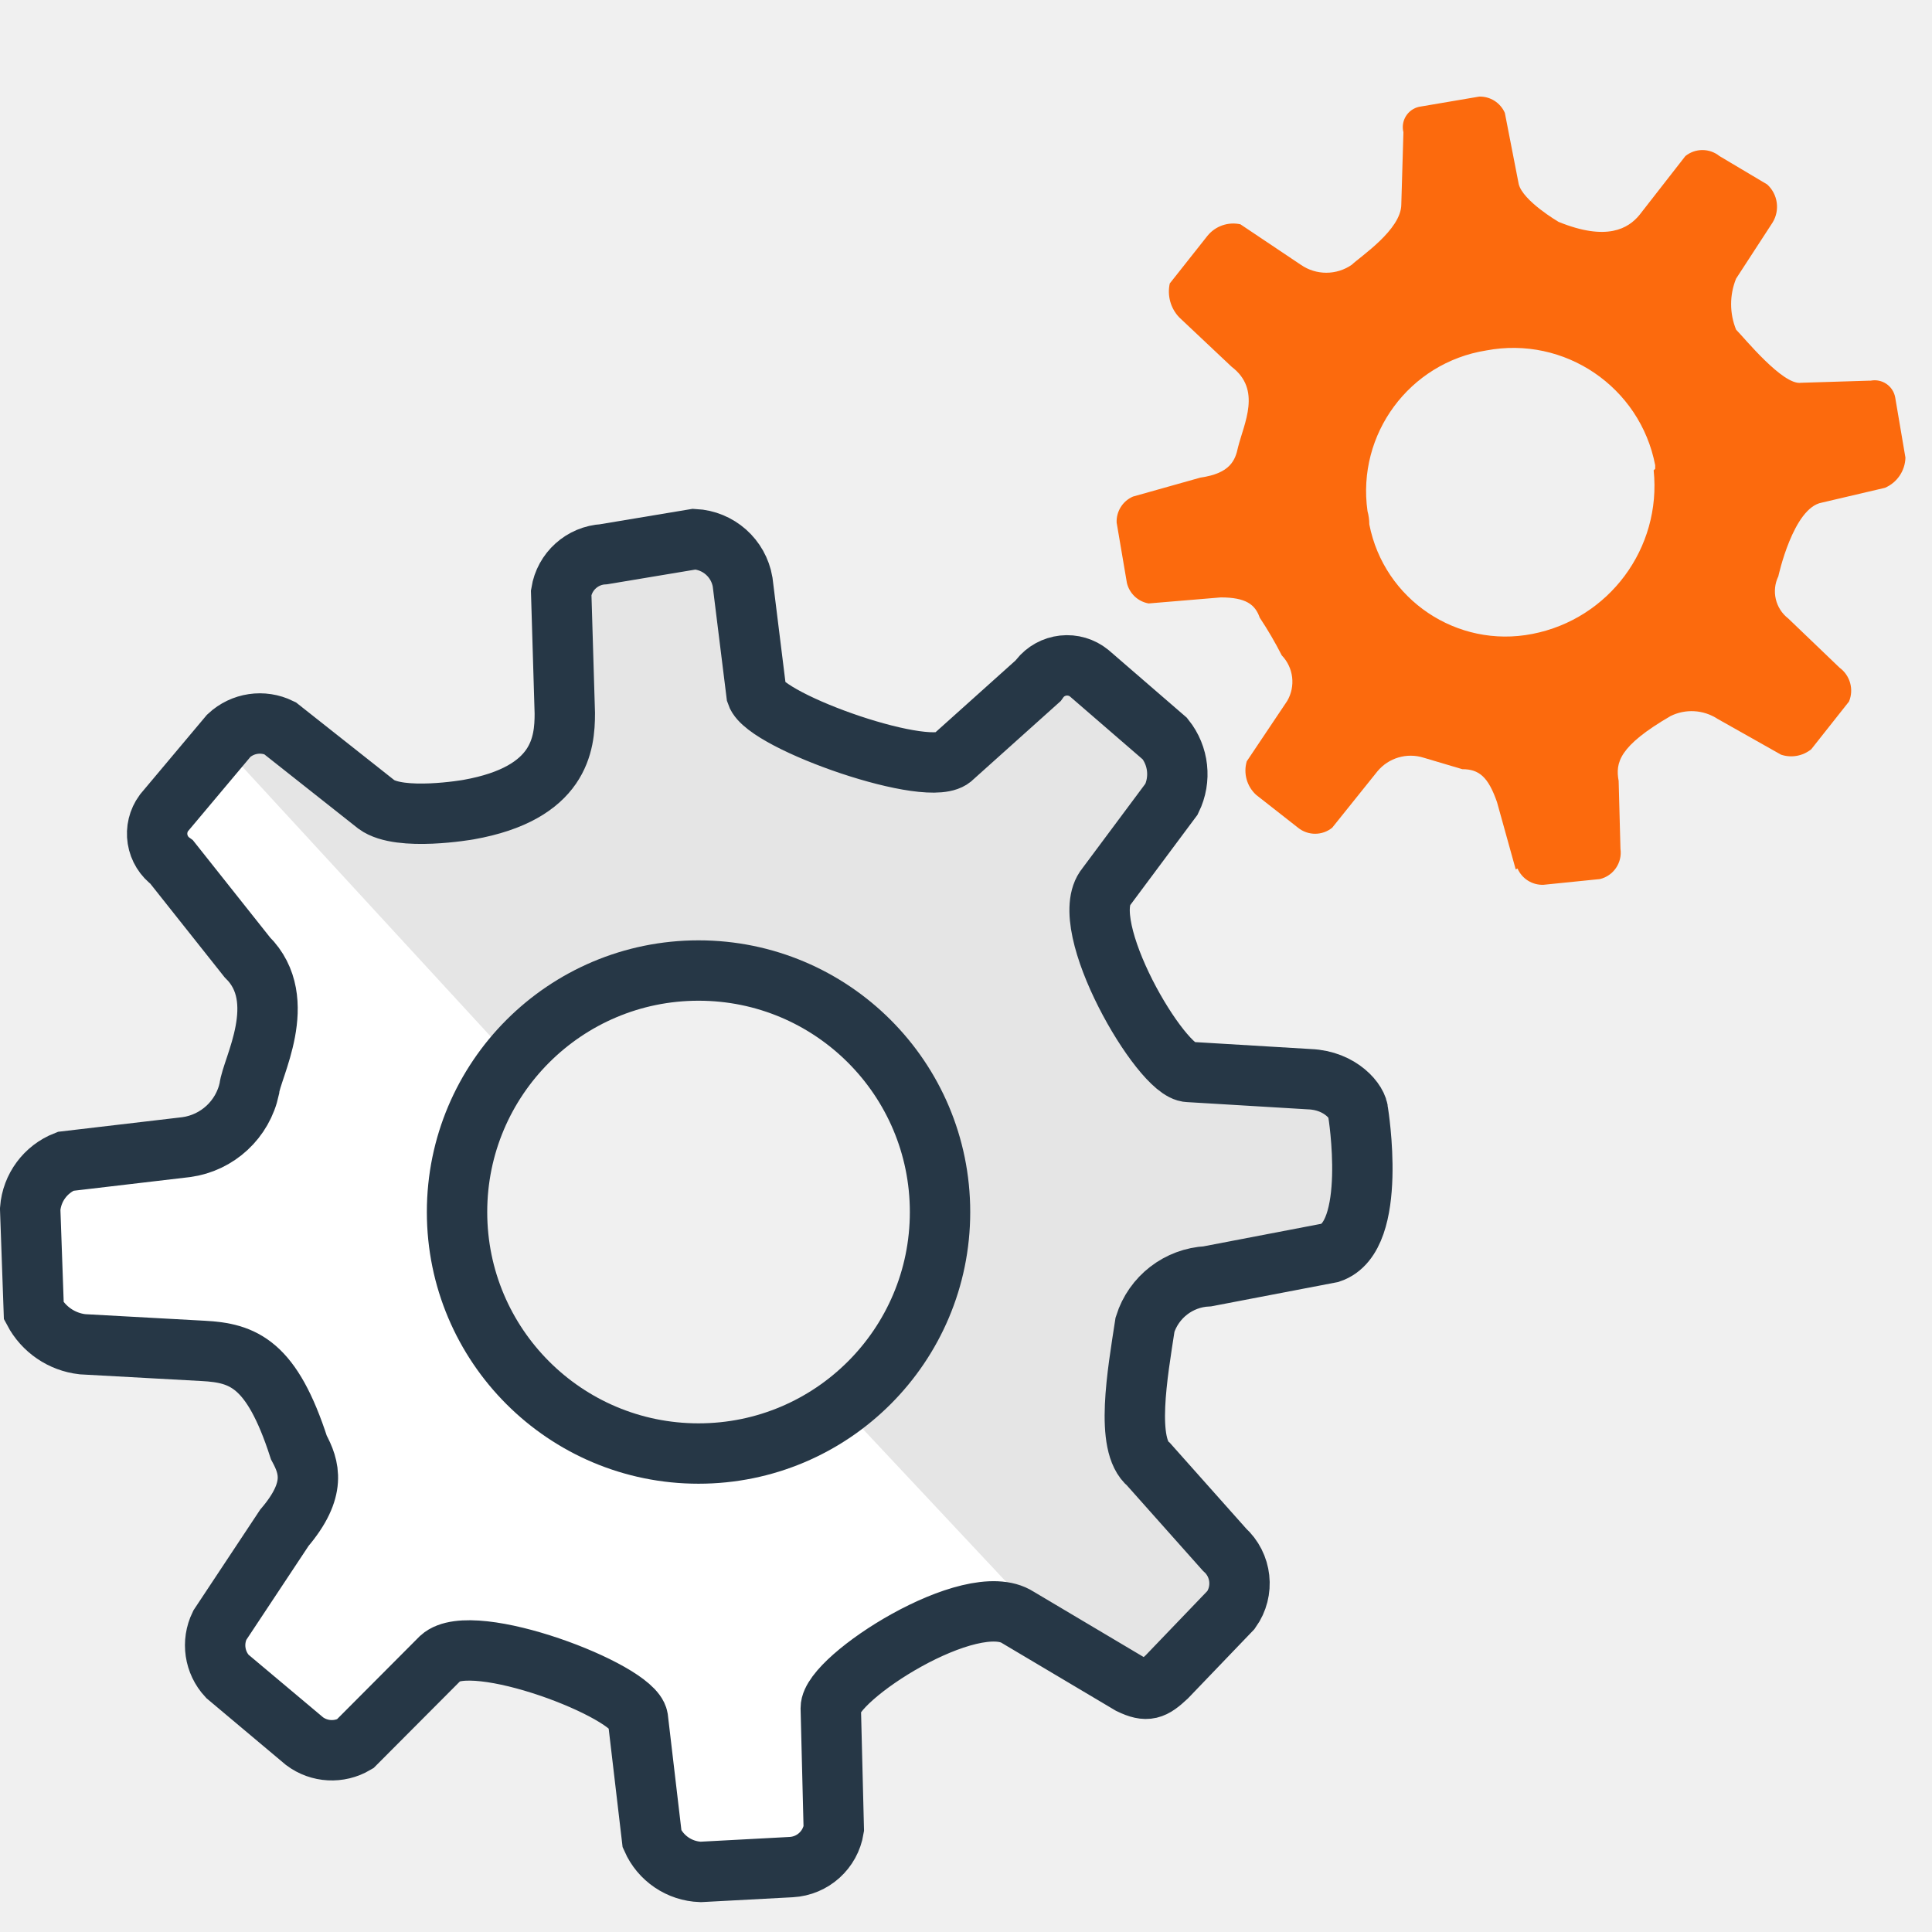
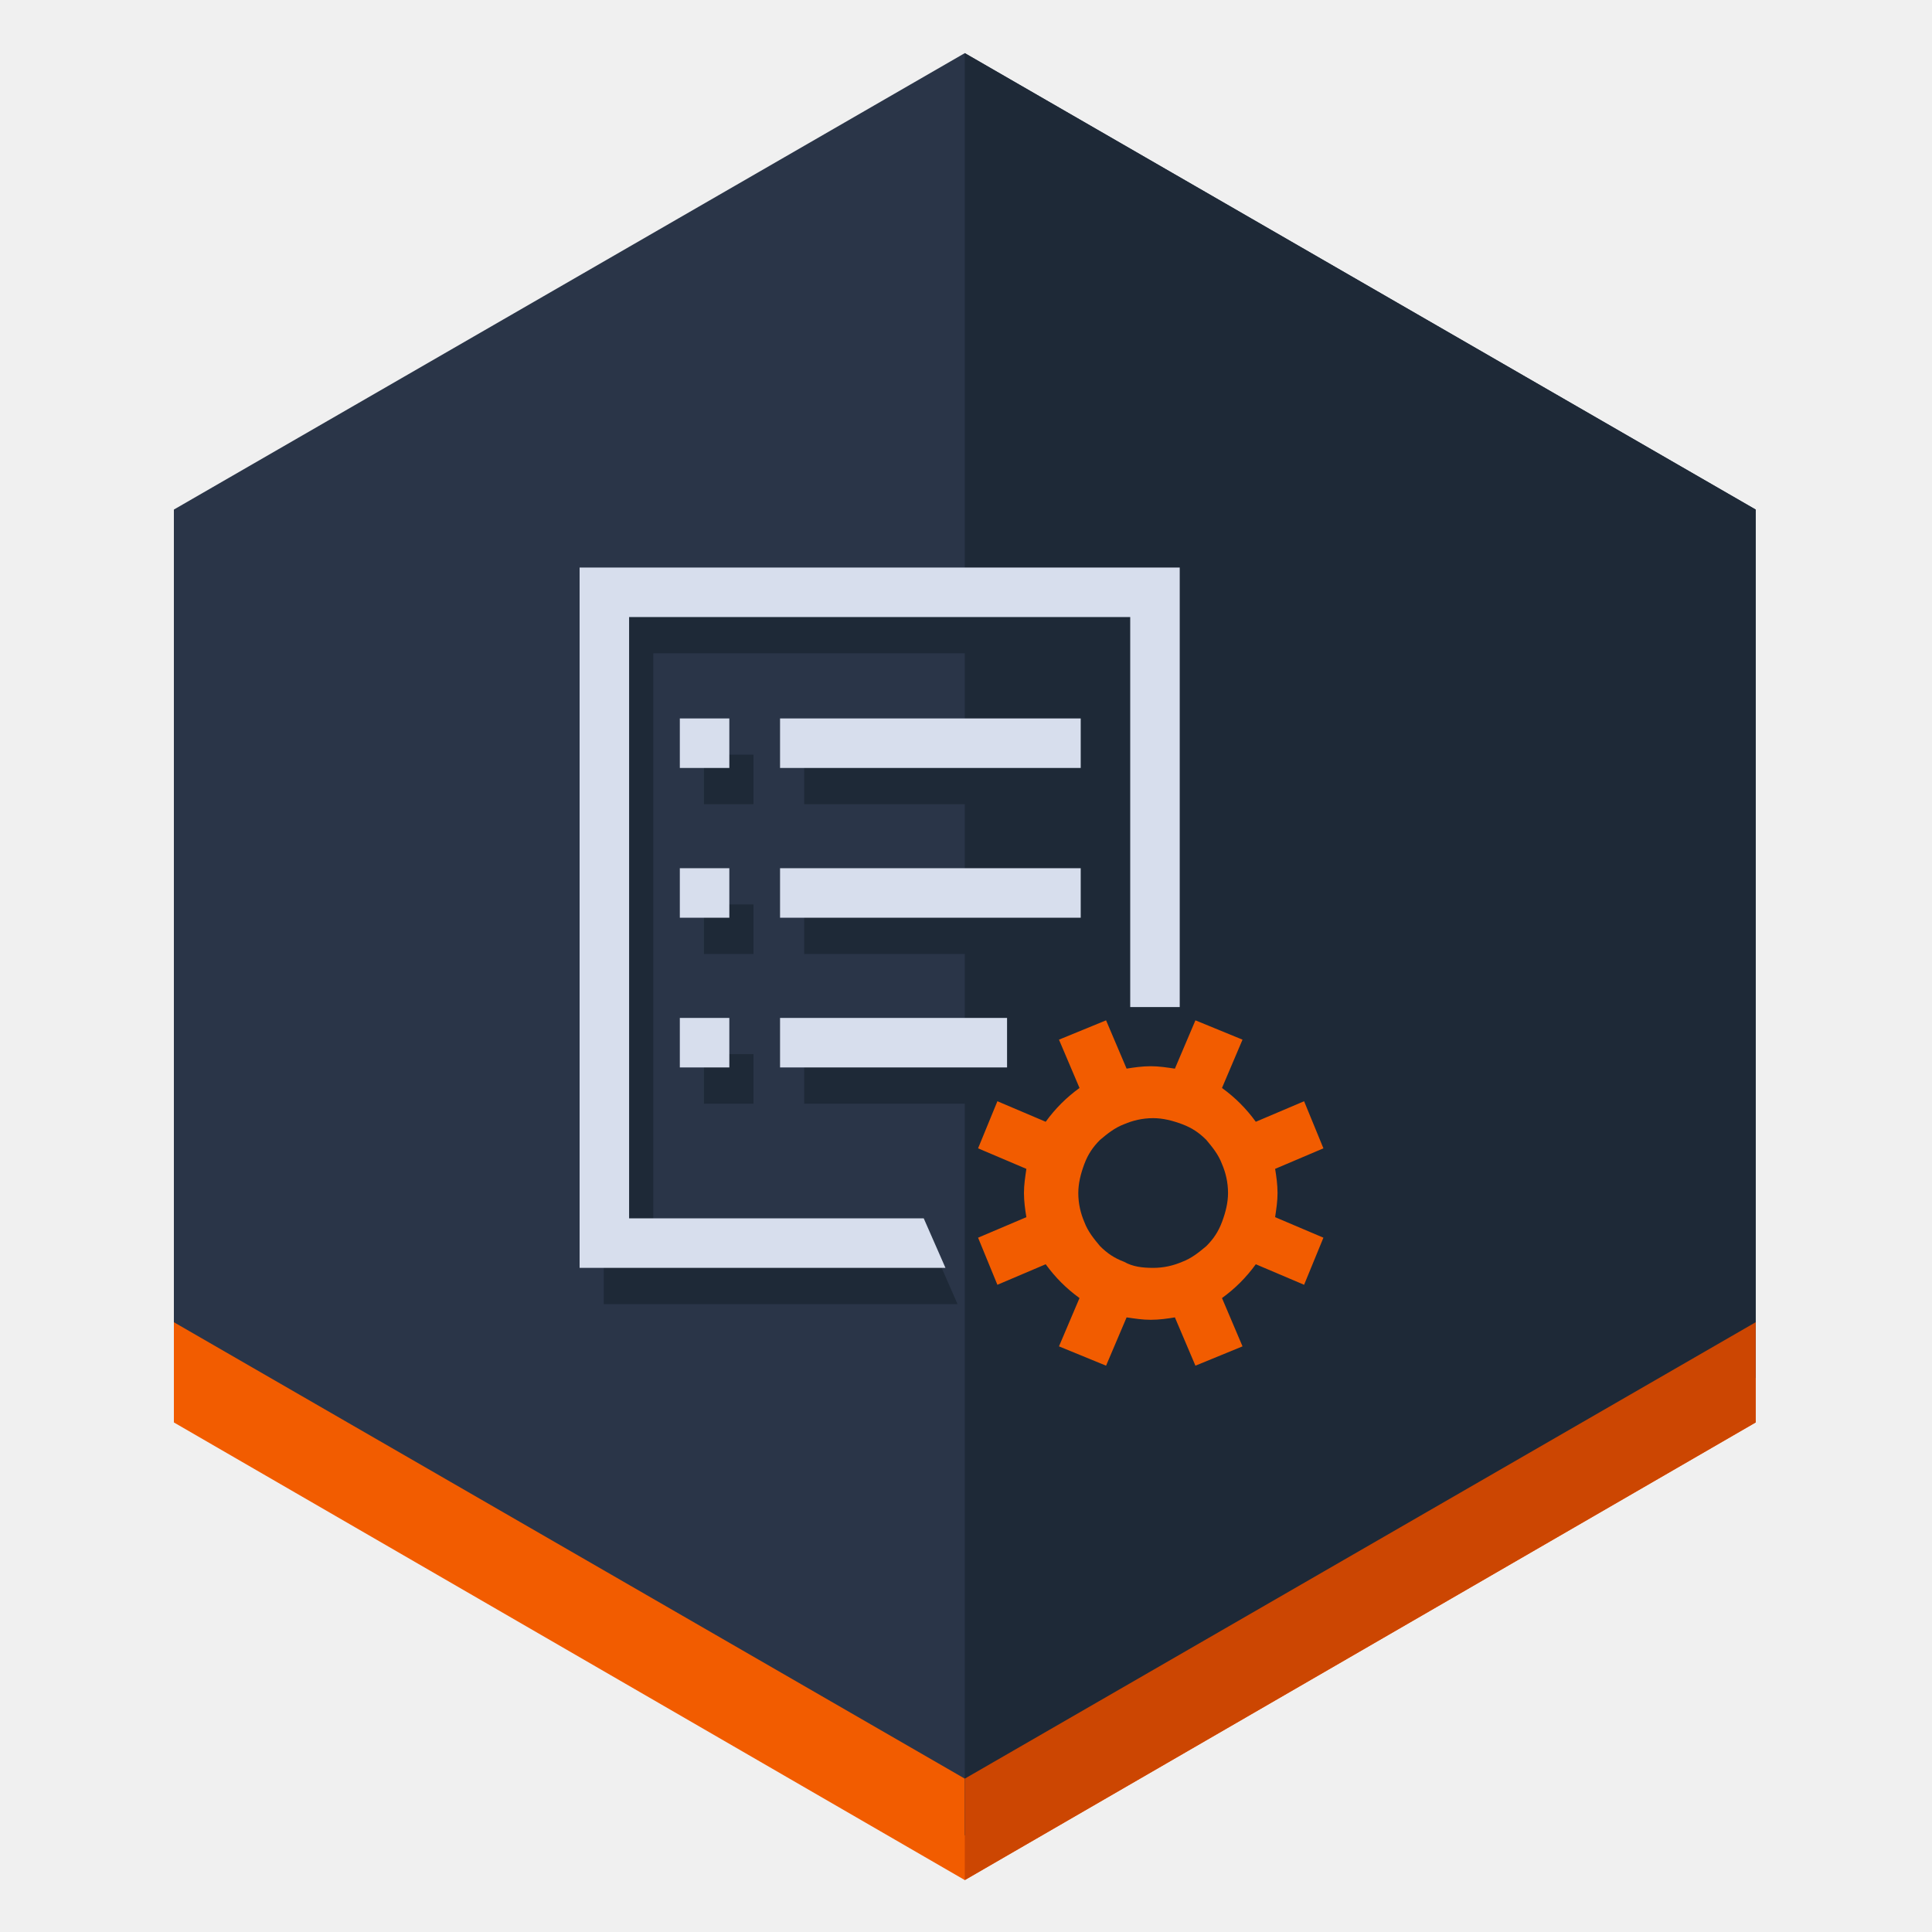
- <svg xmlns="http://www.w3.org/2000/svg" id="ICONS-64x" viewBox="0 0 64 64">
-   <defs>
-     <style>
-       .cls-1 {
-         fill: #fc6a0d;
-       }
- 
-       .cls-2 {
-         fill: #fff;
-       }
- 
-       .cls-3 {
-         fill: #e5e5e5;
-       }
- 
-       .cls-4 {
-         fill: none;
-         stroke: #263746;
-         stroke-miterlimit: 10;
-         stroke-width: 2px;
-       }
-     </style>
-   </defs>
-   <path class="cls-1" d="M50.27,28.77a.9.9,0,0,0,.86.54L53,29.12a.9.9,0,0,0,.68-1l-.06-2.25c-.11-.6,0-1.15,1.72-2.15a1.57,1.57,0,0,1,1.55.09L59,25a1.06,1.06,0,0,0,1-.18l1.25-1.58a.94.94,0,0,0-.31-1.12l-1.7-1.63a1.14,1.14,0,0,1-.33-1.4s.49-2.27,1.44-2.44l2.09-.49a1.12,1.12,0,0,0,.68-1l-.34-2a.69.69,0,0,0-.81-.55h-.05l-2.26.07c-.6.09-1.88-1.49-2.15-1.76a2.25,2.25,0,0,1,0-1.69l1.21-1.86a1,1,0,0,0-.18-1.26l-1.58-.94a.9.9,0,0,0-1.13,0L54.31,7.12c-.37.45-1.08.88-2.68.23,0,0-1.18-.69-1.32-1.25l-.46-2.36A.9.9,0,0,0,49,3.2l-2,.34a.69.69,0,0,0-.51.84v0l-.07,2.39c0,.84-1.36,1.73-1.64,2a1.48,1.48,0,0,1-1.69,0l-2-1.34A1.1,1.1,0,0,0,40,7.81L38.75,9.39a1.24,1.24,0,0,0,.31,1.12l1.74,1.64c1,.76.41,1.87.21,2.67-.09.43-.26.86-1.24,1l-2.24.63a.9.9,0,0,0-.54.86l.34,2a.9.9,0,0,0,.72.68l2.39-.2c.84,0,1.14.24,1.29.67a12.6,12.6,0,0,1,.73,1.25,1.26,1.26,0,0,1,.18,1.51l-1.34,2a1.09,1.09,0,0,0,.31,1.11L43,27.42a.9.9,0,0,0,1.13,0l1.5-1.87a1.43,1.43,0,0,1,1.53-.45l1.28.38c.56,0,.86.26,1.15,1.09l.62,2.23m4.57-13.22A5,5,0,0,1,50.76,21a4.6,4.6,0,0,1-5.4-3.63q0-.22-.06-.44a4.72,4.72,0,0,1,3.93-5.32,4.79,4.79,0,0,1,5.6,3.8l0,.12" />
-   <path class="cls-2" d="M45,36.86c0-.35-.58-1.06-1.62-1.1l-4-.26a1.91,1.91,0,0,1-1.94-1.43s-1.84-3.45-.79-4.7l2.15-2.9a1.85,1.85,0,0,0-.22-2L36.08,22.3a1.17,1.17,0,0,0-1.64.18s0,0,0,.07l-2.82,2.54a2.26,2.26,0,0,1-2.71.52c-.68,0-1.32-.4-2-.44A3.78,3.78,0,0,1,25.06,23l-.46-3.71A1.7,1.7,0,0,0,23,17.87l-3,.5a1.5,1.5,0,0,0-1.41,1.27l.12,4c0,1-.15,2.67-3.19,3.2,0,0-2.27.4-3-.16L9.26,24.12a1.48,1.48,0,0,0-1.68.25l-.24.28L5.43,26.93a1.17,1.17,0,0,0,.25,1.63l0,0,2.5,3.15c1.44,1.42.13,3.69.08,4.35A2.47,2.47,0,0,1,6.18,38l-4,.47A1.84,1.84,0,0,0,1,40.06l.11,3.37a2.07,2.07,0,0,0,1.61,1.11l4,.21C8.11,44.82,9,45.17,10,48c.35.66.6,1.4-.49,2.65L7.28,53.84a1.54,1.54,0,0,0,.24,1.7l2.57,2.15a1.5,1.5,0,0,0,1.66.09l2.85-2.85c1-1,3.92,0,4.67.27a2.1,2.1,0,0,1,1.85,1.74l.48,4a1.83,1.83,0,0,0,1.6,1.1l3-.16a1.5,1.5,0,0,0,1.41-1.27l-.1-4c0-1,4.66-4,6.2-3l1.75,1,2,1.13c.57.28.76.18,1.22-.23l2.13-2.23a1.52,1.52,0,0,0-.23-2L38,48.48c-.78-.64-.37-3-.12-4.63A2.3,2.3,0,0,1,40,42.28l4.07-.78C45.68,41,45,36.86,45,36.86ZM18.33,46.42c-.19-.16-.38-.32-.56-.49A7.72,7.72,0,0,1,17,35.1S17,35,17,35a8.12,8.12,0,0,1,11.3-1.17l.16.12,0,0a8.09,8.09,0,0,1,.7,11.24,7.64,7.64,0,0,1-1.33,1.28A7.82,7.82,0,0,1,18.33,46.42Z" />
-   <path class="cls-3" d="M44.09,41.5,40,42.28a2.3,2.3,0,0,0-2.09,1.57c-.25,1.62-.66,4,.12,4.63l2.51,2.82a1.52,1.52,0,0,1,.23,2l-2.13,2.23c-.46.41-.65.51-1.22.23l-2-1.13-7.63-8.14a7.64,7.64,0,0,0,1.33-1.28A8.09,8.09,0,0,0,28.49,34l0,0-.16-.12A8.12,8.12,0,0,0,17,35s0,.05-.06.08L7.34,24.65l.24-.28a1.48,1.48,0,0,1,1.68-.25l3.16,2.54c.78.56,3,.16,3,.16,3-.53,3.2-2.21,3.19-3.2l-.12-4A1.5,1.5,0,0,1,20,18.37l3-.5a1.7,1.7,0,0,1,1.6,1.41L25.06,23a3.78,3.78,0,0,0,1.84,2.18c.64,0,1.28.4,2,.44a2.26,2.26,0,0,0,2.71-.52l2.82-2.54s0,0,0-.07a1.17,1.17,0,0,1,1.64-.18l2.56,2.16a1.85,1.85,0,0,1,.22,2l-2.15,2.9c-1.05,1.25.79,4.7.79,4.7a1.91,1.91,0,0,0,1.94,1.43l4,.26c1,0,1.64.75,1.62,1.1C45,36.86,45.68,41,44.09,41.5Z" />
-   <path class="cls-4" d="M37.44,55.79c.56.27.76.18,1.21-.24l2.13-2.22a1.51,1.51,0,0,0-.22-2l-2.51-2.82c-.79-.64-.37-3-.12-4.63A2.29,2.29,0,0,1,40,42.28l4.07-.78c1.59-.53.92-4.65.92-4.65,0-.34-.58-1.06-1.61-1.1l-4-.24c-.91,0-3.77-4.89-2.73-6.14l2.16-2.9a1.88,1.88,0,0,0-.22-2L36.08,22.3a1.16,1.16,0,0,0-1.64.18l-.05.07-2.82,2.53c-.68.77-6.2-1.16-6.51-2.09l-.46-3.71A1.71,1.71,0,0,0,23,17.86l-3,.5a1.51,1.51,0,0,0-1.41,1.27l.12,4c0,1-.15,2.65-3.19,3.19,0,0-2.27.4-3.05-.17L9.27,24.12a1.51,1.51,0,0,0-1.69.25L5.43,26.93a1.16,1.16,0,0,0,.26,1.63l0,0,2.5,3.15c1.44,1.42.13,3.7.07,4.35A2.48,2.48,0,0,1,6.17,38l-4,.47A1.85,1.85,0,0,0,1,40.05l.12,3.38a2.09,2.09,0,0,0,1.61,1.1l4,.22c1.33.07,2.27.42,3.17,3.2.35.65.6,1.39-.48,2.66L7.28,53.84a1.51,1.51,0,0,0,.25,1.69l2.56,2.15a1.51,1.51,0,0,0,1.67.09l2.84-2.85c1.05-.95,6.37,1.08,6.53,2l.47,4a1.83,1.83,0,0,0,1.61,1.09l3-.16a1.51,1.51,0,0,0,1.41-1.27l-.1-4c0-1,4.66-4,6.2-3Z" />
-   <circle class="cls-4" cx="23.14" cy="40.15" r="8" />
+ <svg xmlns="http://www.w3.org/2000/svg" version="1.1" id="Layer_1" x="0px" y="0px" viewBox="0 0 160 160" style="enable-background:new 0 0 160 160;" xml:space="preserve">
+   <style type="text/css">
+ 	.st0{fill:#2A3548;}
+ 	.st1{fill:#F25C00;}
+ 	.st2{fill:#1E2937;}
+ 	.st3{fill:#CC4602;}
+ 	.st4{fill:#D7DEED;}
+ </style>
+   <g>
+     <g>
+       <polygon class="st0" points="145.4,114.1 145.4,42.2 79.9,4.4 14.4,42.2 14.4,114.1 79.9,152   " />
+       <polygon class="st1" points="14.4,109.5 79.9,147.3 145.4,109.5 145.4,117.8 79.9,155.7 14.4,117.8   " />
+       <polygon class="st2" points="145.4,114.1 145.4,42.2 79.9,4.4 79.9,152   " />
+       <polygon class="st3" points="145.4,117.8 145.4,109.5 79.9,147.3 79.9,155.7   " />
+     </g>
+   </g>
+   <path class="st2" d="M54.1,103.9h23.4l1.8,4.1H50V50h49.7v36.4h-4.1V54.1H54.1V103.9z M62.4,66.6h-4.1v-4.1h4.1V66.6z M62.4,79h-4.1  v-4.1h4.1V79z M58.3,87.3h4.1v4.1h-4.1V87.3z M91.5,66.6H66.6v-4.1h24.9V66.6z M91.5,79H66.6v-4.1h24.9V79z M66.6,87.3h18.8v4.1  H66.6V87.3z" />
+   <g>
+     <path class="st4" d="M52.1,100.9h24.4l1.8,4.1H48V47h49.7v36.4h-4.1V51.1H52.1V100.9z M60.4,63.6h-4.1v-4.1h4.1V63.6z M60.4,76   h-4.1v-4.1h4.1V76z M56.3,84.3h4.1v4.1h-4.1V84.3z M89.5,63.6H64.6v-4.1h24.9V63.6z M89.5,76H64.6v-4.1h24.9V76z M64.6,84.3h18.8   v4.1H64.6V84.3z" />
+     <path class="st1" d="M105.6,96.8c0.1,0.6,0.2,1.3,0.2,2c0,0.7-0.1,1.3-0.2,2l4,1.7l-1.6,3.9l-4-1.7c-0.8,1.1-1.7,2-2.8,2.8l1.7,4   l-3.9,1.6l-1.7-4c-0.6,0.1-1.3,0.2-2,0.2c-0.7,0-1.3-0.1-2-0.2l-1.7,4l-3.9-1.6l1.7-4c-1.1-0.8-2-1.7-2.8-2.8l-4,1.7l-1.6-3.9   l4-1.7c-0.1-0.6-0.2-1.3-0.2-2c0-0.7,0.1-1.3,0.2-2l-4-1.7l1.6-3.9l4,1.7c0.8-1.1,1.7-2,2.8-2.8l-1.7-4l3.9-1.6l1.7,4   c0.6-0.1,1.3-0.2,2-0.2c0.7,0,1.3,0.1,2,0.2l1.7-4l3.9,1.6l-1.7,4c1.1,0.8,2,1.7,2.8,2.8l4-1.7l1.6,3.9L105.6,96.8z M95.5,105   c0.9,0,1.7-0.2,2.4-0.5c0.8-0.3,1.4-0.8,2-1.3c0.6-0.6,1-1.2,1.3-2c0.3-0.8,0.5-1.6,0.5-2.4c0-0.9-0.2-1.7-0.5-2.4   c-0.3-0.8-0.8-1.4-1.3-2c-0.6-0.6-1.2-1-2-1.3c-0.8-0.3-1.6-0.5-2.4-0.5c-0.9,0-1.7,0.2-2.4,0.5c-0.8,0.3-1.4,0.8-2,1.3   c-0.6,0.6-1,1.2-1.3,2c-0.3,0.8-0.5,1.6-0.5,2.4c0,0.9,0.2,1.7,0.5,2.4c0.3,0.8,0.8,1.4,1.3,2c0.6,0.6,1.2,1,2,1.3   C93.8,104.9,94.6,105,95.5,105z" />
+   </g>
</svg>
